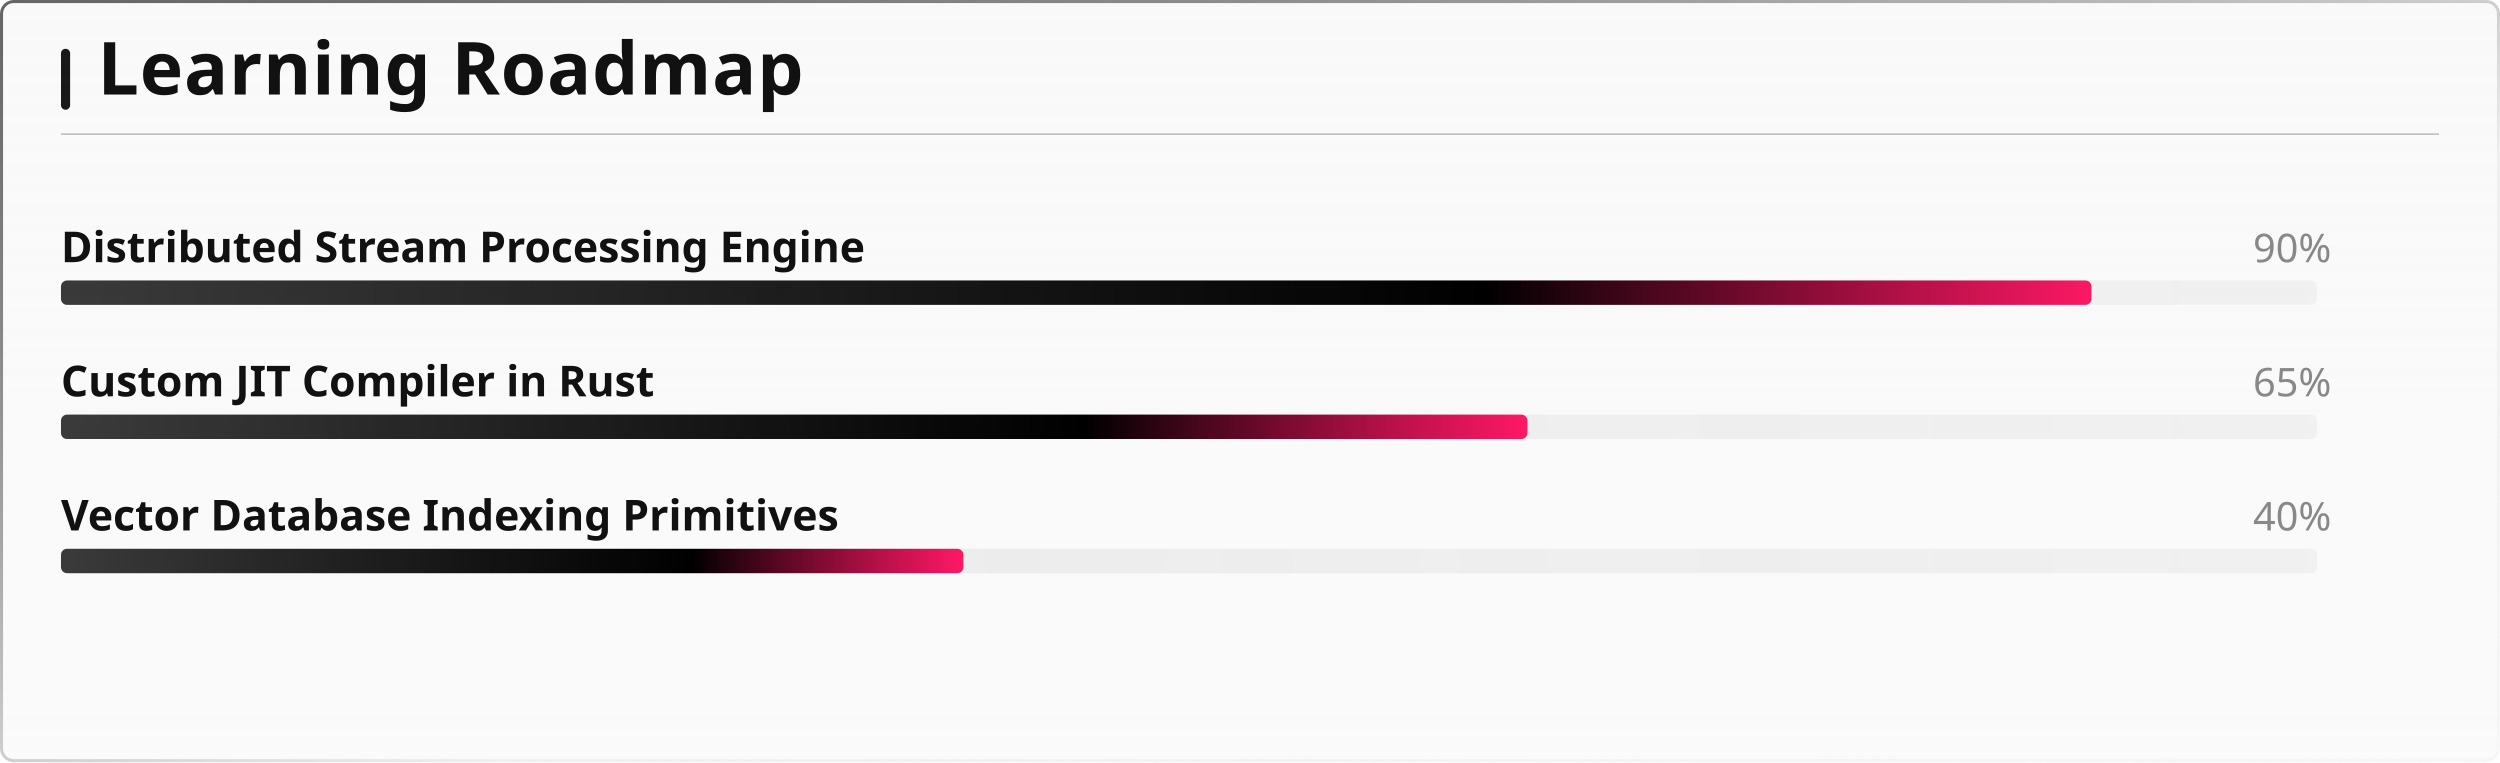
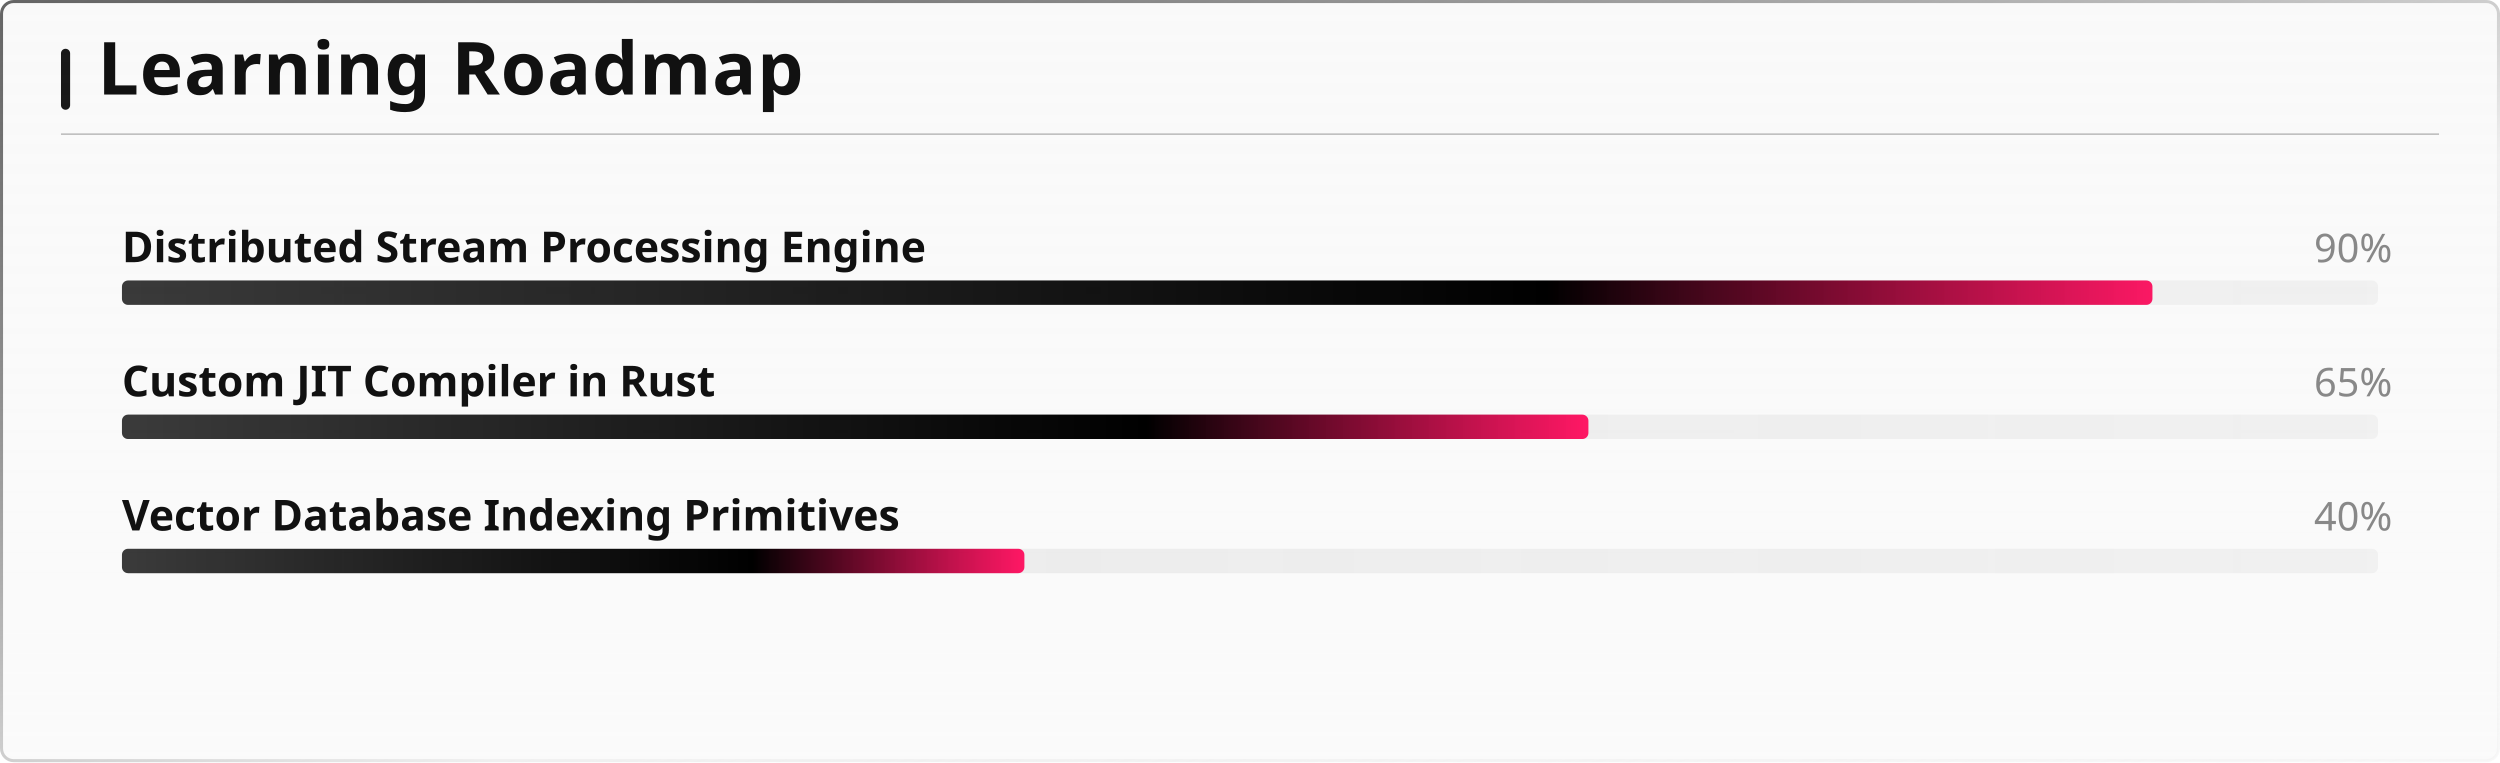
<svg xmlns="http://www.w3.org/2000/svg" width="820" height="250" viewBox="0 0 820 250" role="img">
  <defs>
    <linearGradient id="pf-progress-grad" x1="0%" y1="0%" x2="100%" y2="0%">
      <stop offset="0%" stop-color="#000000" stop-opacity="0.75" />
      <stop offset="70%" stop-color="#000000" />
      <stop offset="100%" stop-color="#FF0055" stop-opacity="0.9" />
    </linearGradient>
    <linearGradient id="pf-card-border" x1="0%" y1="0%" x2="100%" y2="100%">
      <stop offset="0%" stop-color="#000000" stop-opacity="0.6" />
      <stop offset="60%" stop-color="#EEEEEE" stop-opacity="0.9" />
      <stop offset="100%" stop-color="#EEEEEE" stop-opacity="0.4" />
    </linearGradient>
    <linearGradient id="pf-card-bg" x1="0%" y1="0%" x2="0%" y2="100%">
      <stop offset="0%" stop-color="#F9F9F9" stop-opacity="0.95" />
      <stop offset="100%" stop-color="#F9F9F9" stop-opacity="0.8" />
    </linearGradient>
    <linearGradient id="pf-card-gradient" x1="0%" y1="0%" x2="100%" y2="0%">
      <stop offset="0%" stop-color="#3b0918" />
      <stop offset="50%" stop-color="#1e1333" />
      <stop offset="100%" stop-color="#091629" />
    </linearGradient>
    <linearGradient id="pf-track-bg" x1="0%" y1="0%" x2="100%" y2="0%">
      <stop offset="0%" stop-color="#888888" stop-opacity="0.15" />
      <stop offset="100%" stop-color="#888888" stop-opacity="0.08" />
    </linearGradient>
    <linearGradient id="pf-badge-0" x1="0%" y1="0%" x2="100%" y2="100%">
      <stop offset="0%" stop-color="#3B82F6" stop-opacity="0.25" />
      <stop offset="100%" stop-color="#3B82F6" stop-opacity="0.1" />
    </linearGradient>
    <linearGradient id="pf-badge-1" x1="0%" y1="0%" x2="100%" y2="100%">
      <stop offset="0%" stop-color="#10B981" stop-opacity="0.25" />
      <stop offset="100%" stop-color="#10B981" stop-opacity="0.1" />
    </linearGradient>
    <linearGradient id="pf-badge-2" x1="0%" y1="0%" x2="100%" y2="100%">
      <stop offset="0%" stop-color="#8B5CF6" stop-opacity="0.25" />
      <stop offset="100%" stop-color="#8B5CF6" stop-opacity="0.1" />
    </linearGradient>
    <linearGradient id="pf-badge-3" x1="0%" y1="0%" x2="100%" y2="100%">
      <stop offset="0%" stop-color="#F59E0B" stop-opacity="0.25" />
      <stop offset="100%" stop-color="#F59E0B" stop-opacity="0.1" />
    </linearGradient>
    <linearGradient id="pf-badge-4" x1="0%" y1="0%" x2="100%" y2="100%">
      <stop offset="0%" stop-color="#EF4444" stop-opacity="0.25" />
      <stop offset="100%" stop-color="#EF4444" stop-opacity="0.1" />
    </linearGradient>
    <linearGradient id="pf-badge-5" x1="0%" y1="0%" x2="100%" y2="100%">
      <stop offset="0%" stop-color="#06B6D4" stop-opacity="0.25" />
      <stop offset="100%" stop-color="#06B6D4" stop-opacity="0.1" />
    </linearGradient>
    <linearGradient id="pf-badge-6" x1="0%" y1="0%" x2="100%" y2="100%">
      <stop offset="0%" stop-color="#EC4899" stop-opacity="0.25" />
      <stop offset="100%" stop-color="#EC4899" stop-opacity="0.1" />
    </linearGradient>
    <linearGradient id="pf-badge-7" x1="0%" y1="0%" x2="100%" y2="100%">
      <stop offset="0%" stop-color="#84CC16" stop-opacity="0.25" />
      <stop offset="100%" stop-color="#84CC16" stop-opacity="0.1" />
    </linearGradient>
  </defs>
  <svg x="0" y="0" width="820" height="250" viewBox="0 0 820 250" fill="none" role="group">
    <rect x="0.5" y="0.5" width="819" height="249" fill="url(#pf-card-bg)" stroke="url(#pf-card-border)" stroke-width="1" rx="4" />
    <rect x="20" y="16" width="3" height="20" rx="1.5" fill="#000000" opacity="0.9" />
    <text x="32" y="31" font-family="sans-serif" font-size="24" font-weight="700" fill="#111111" letter-spacing="0.3">Learning Roadmap</text>
    <line x1="20" y1="44" x2="800" y2="44" stroke="#000000" stroke-width="0.5" stroke-opacity="0.25" />
-     <text x="20" y="86" font-family="sans-serif" font-size="14" font-weight="600" fill="#111111">Distributed Stream Processing Engine</text>
-     <text x="739" y="86" font-family="sans-serif" font-size="13" font-weight="normal" fill="#888888">90%</text>
+     <text x="40" y="86" font-family="sans-serif" font-size="14" font-weight="600" fill="#111111">Distributed Stream Processing Engine</text>
+     <text x="759" y="86" font-family="sans-serif" font-size="13" font-weight="normal" fill="#888888">90%</text>
    <g role="meter" aria-valuenow="90" aria-valuemin="0" aria-valuemax="100">
-       <rect x="20" y="92" width="740" height="8" fill="url(#pf-track-bg)" rx="2" />
-       <rect x="20" y="92" width="666.0" height="8" fill="url(#pf-progress-grad)" rx="2">
+       <rect x="40" y="92" width="740" height="8" fill="url(#pf-track-bg)" rx="2" />
+       <rect x="40" y="92" width="666.0" height="8" fill="url(#pf-progress-grad)" rx="2">
        <animate attributeName="width" from="0" to="666.0" dur="1.32s" calcMode="spline" keySplines="0.25 0.1 0.25 1" fill="freeze" />
      </rect>
    </g>
-     <text x="20" y="130" font-family="sans-serif" font-size="14" font-weight="600" fill="#111111">Custom JIT Compiler in Rust</text>
-     <text x="739" y="130" font-family="sans-serif" font-size="13" font-weight="normal" fill="#888888">65%</text>
+     <text x="40" y="130" font-family="sans-serif" font-size="14" font-weight="600" fill="#111111">Custom JIT Compiler in Rust</text>
+     <text x="759" y="130" font-family="sans-serif" font-size="13" font-weight="normal" fill="#888888">65%</text>
    <g role="meter" aria-valuenow="65" aria-valuemin="0" aria-valuemax="100">
-       <rect x="20" y="136" width="740" height="8" fill="url(#pf-track-bg)" rx="2" />
-       <rect x="20" y="136" width="481.0" height="8" fill="url(#pf-progress-grad)" rx="2">
+       <rect x="40" y="136" width="740" height="8" fill="url(#pf-track-bg)" rx="2" />
+       <rect x="40" y="136" width="481.0" height="8" fill="url(#pf-progress-grad)" rx="2">
        <animate attributeName="width" from="0" to="481.0" dur="1.12s" calcMode="spline" keySplines="0.25 0.1 0.25 1" fill="freeze" />
      </rect>
    </g>
-     <text x="20" y="174" font-family="sans-serif" font-size="14" font-weight="600" fill="#111111">Vector Database Indexing Primitives</text>
-     <text x="739" y="174" font-family="sans-serif" font-size="13" font-weight="normal" fill="#888888">40%</text>
+     <text x="40" y="174" font-family="sans-serif" font-size="14" font-weight="600" fill="#111111">Vector Database Indexing Primitives</text>
+     <text x="759" y="174" font-family="sans-serif" font-size="13" font-weight="normal" fill="#888888">40%</text>
    <g role="meter" aria-valuenow="40" aria-valuemin="0" aria-valuemax="100">
-       <rect x="20" y="180" width="740" height="8" fill="url(#pf-track-bg)" rx="2" />
-       <rect x="20" y="180" width="296.0" height="8" fill="url(#pf-progress-grad)" rx="2">
+       <rect x="40" y="180" width="740" height="8" fill="url(#pf-track-bg)" rx="2" />
+       <rect x="40" y="180" width="296.0" height="8" fill="url(#pf-progress-grad)" rx="2">
        <animate attributeName="width" from="0" to="296.0" dur="0.92s" calcMode="spline" keySplines="0.25 0.1 0.25 1" fill="freeze" />
      </rect>
    </g>
  </svg>
</svg>
